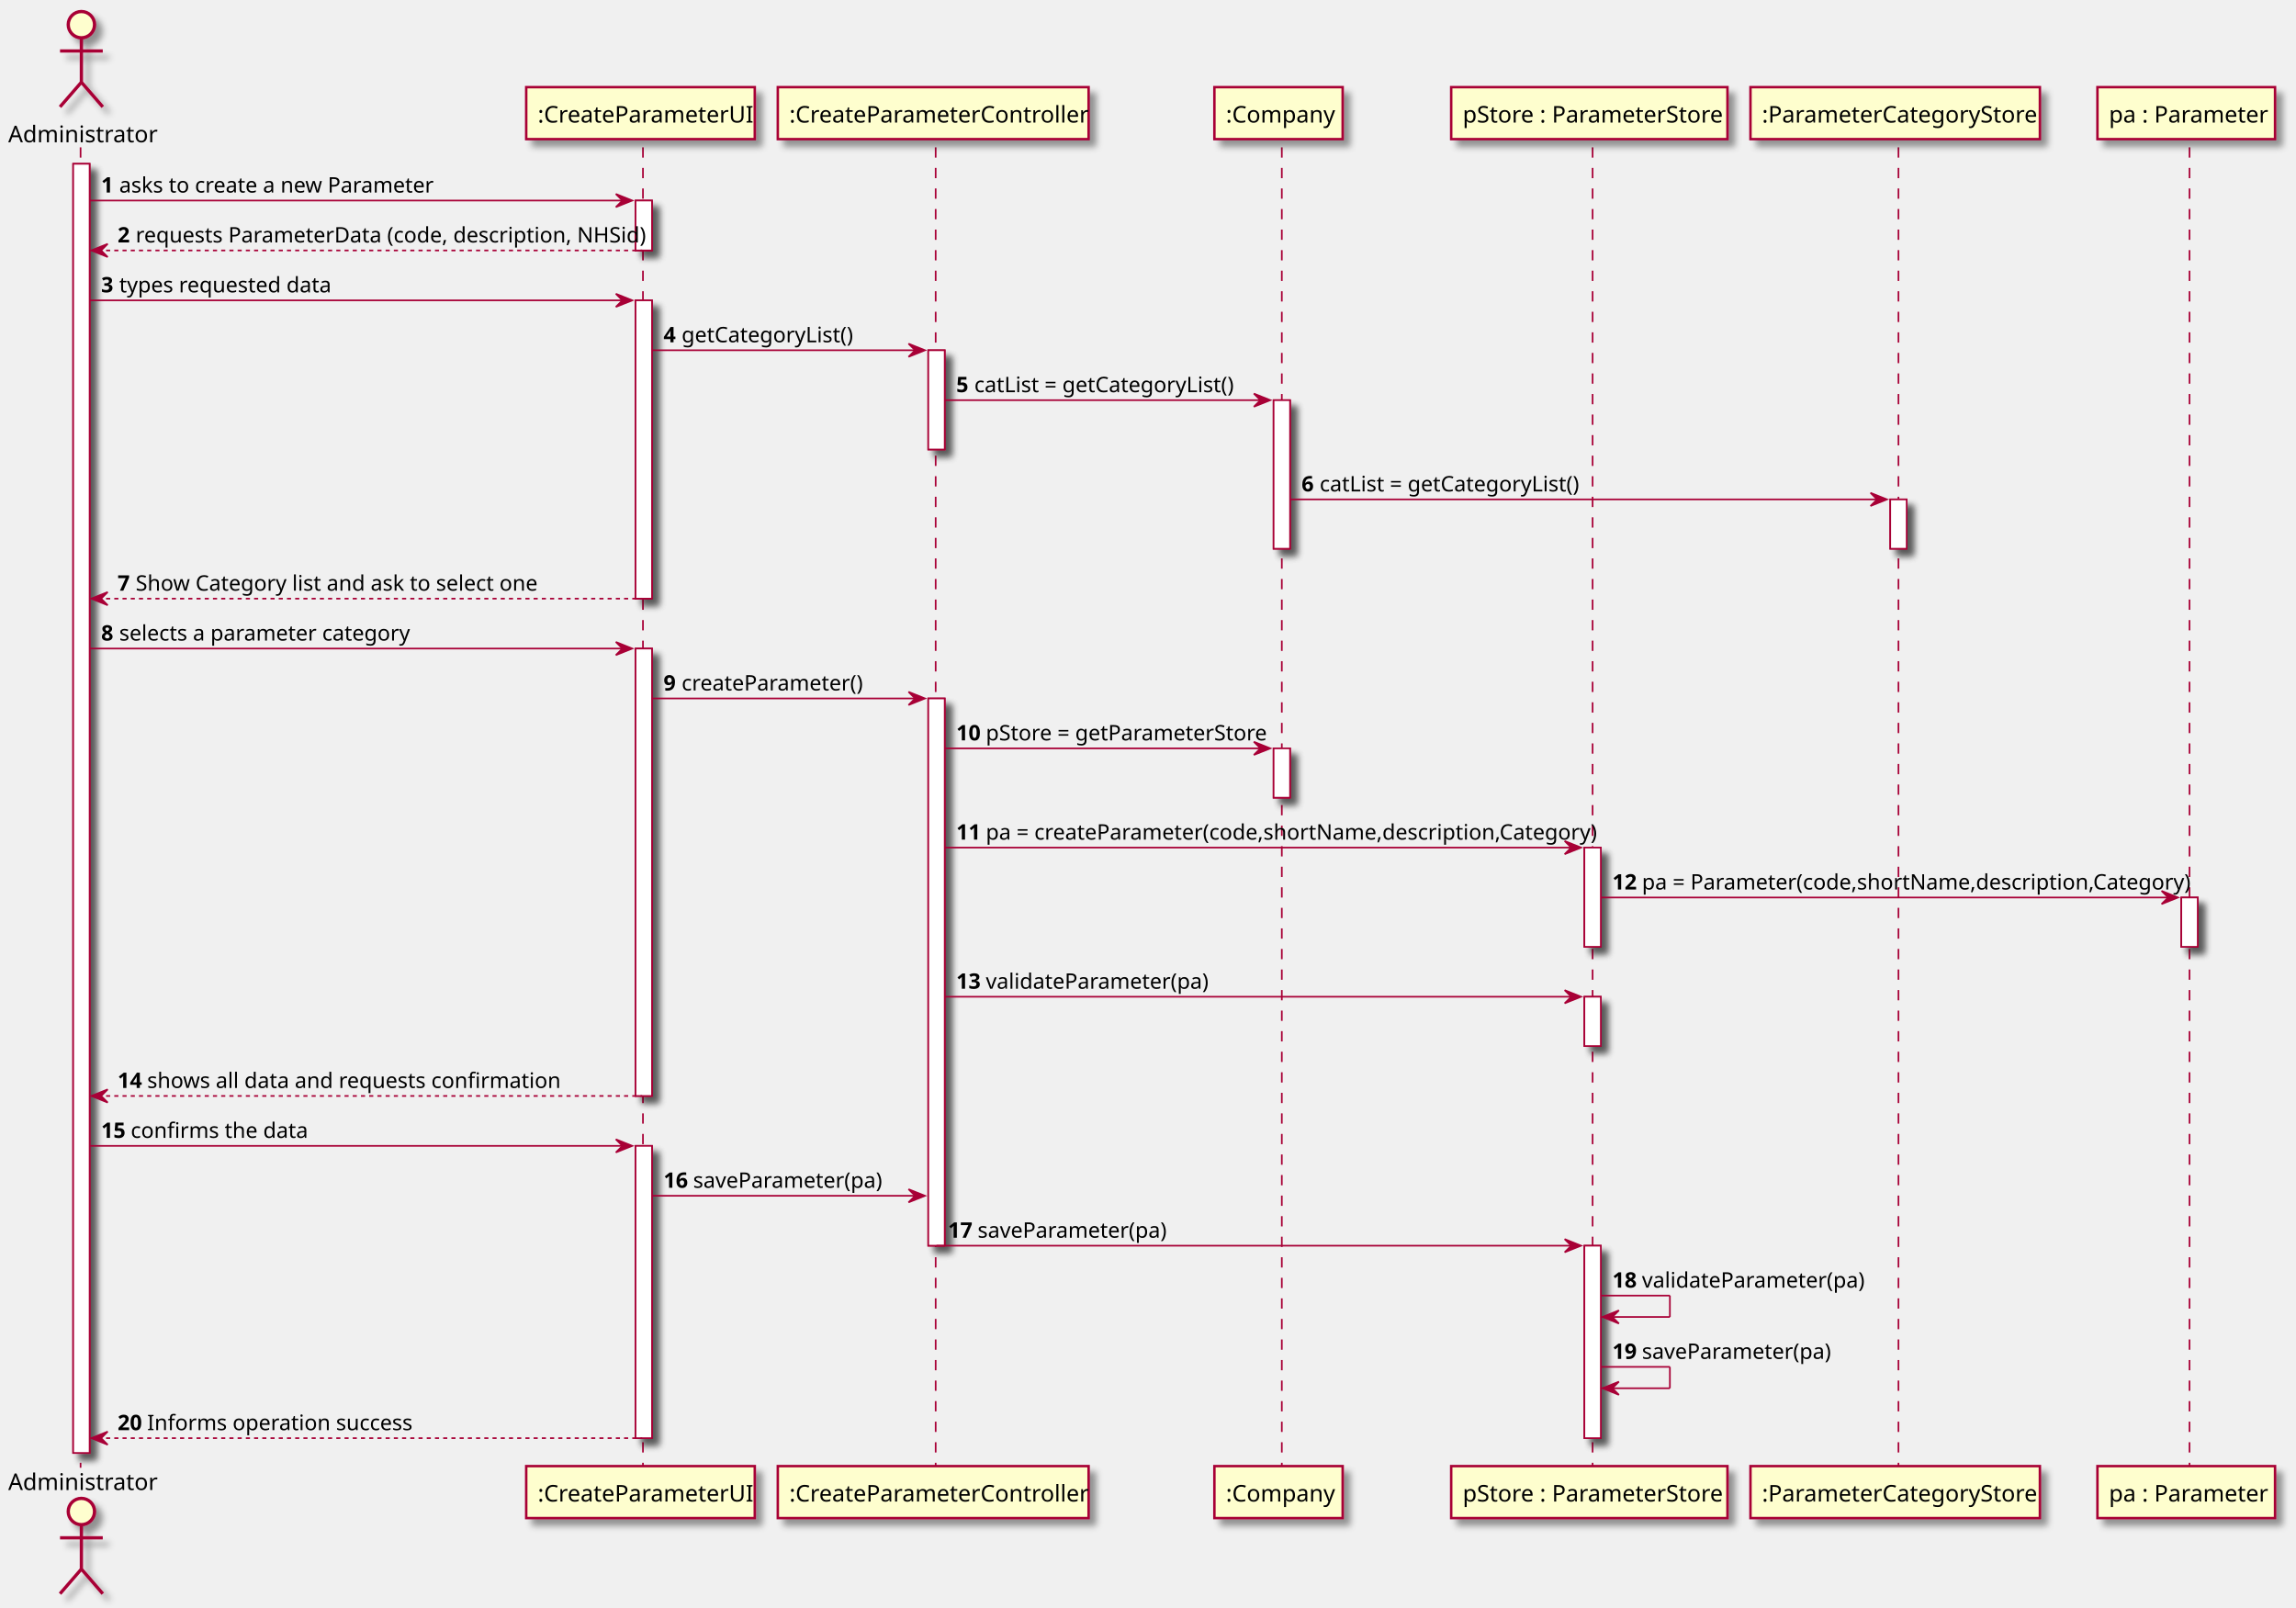
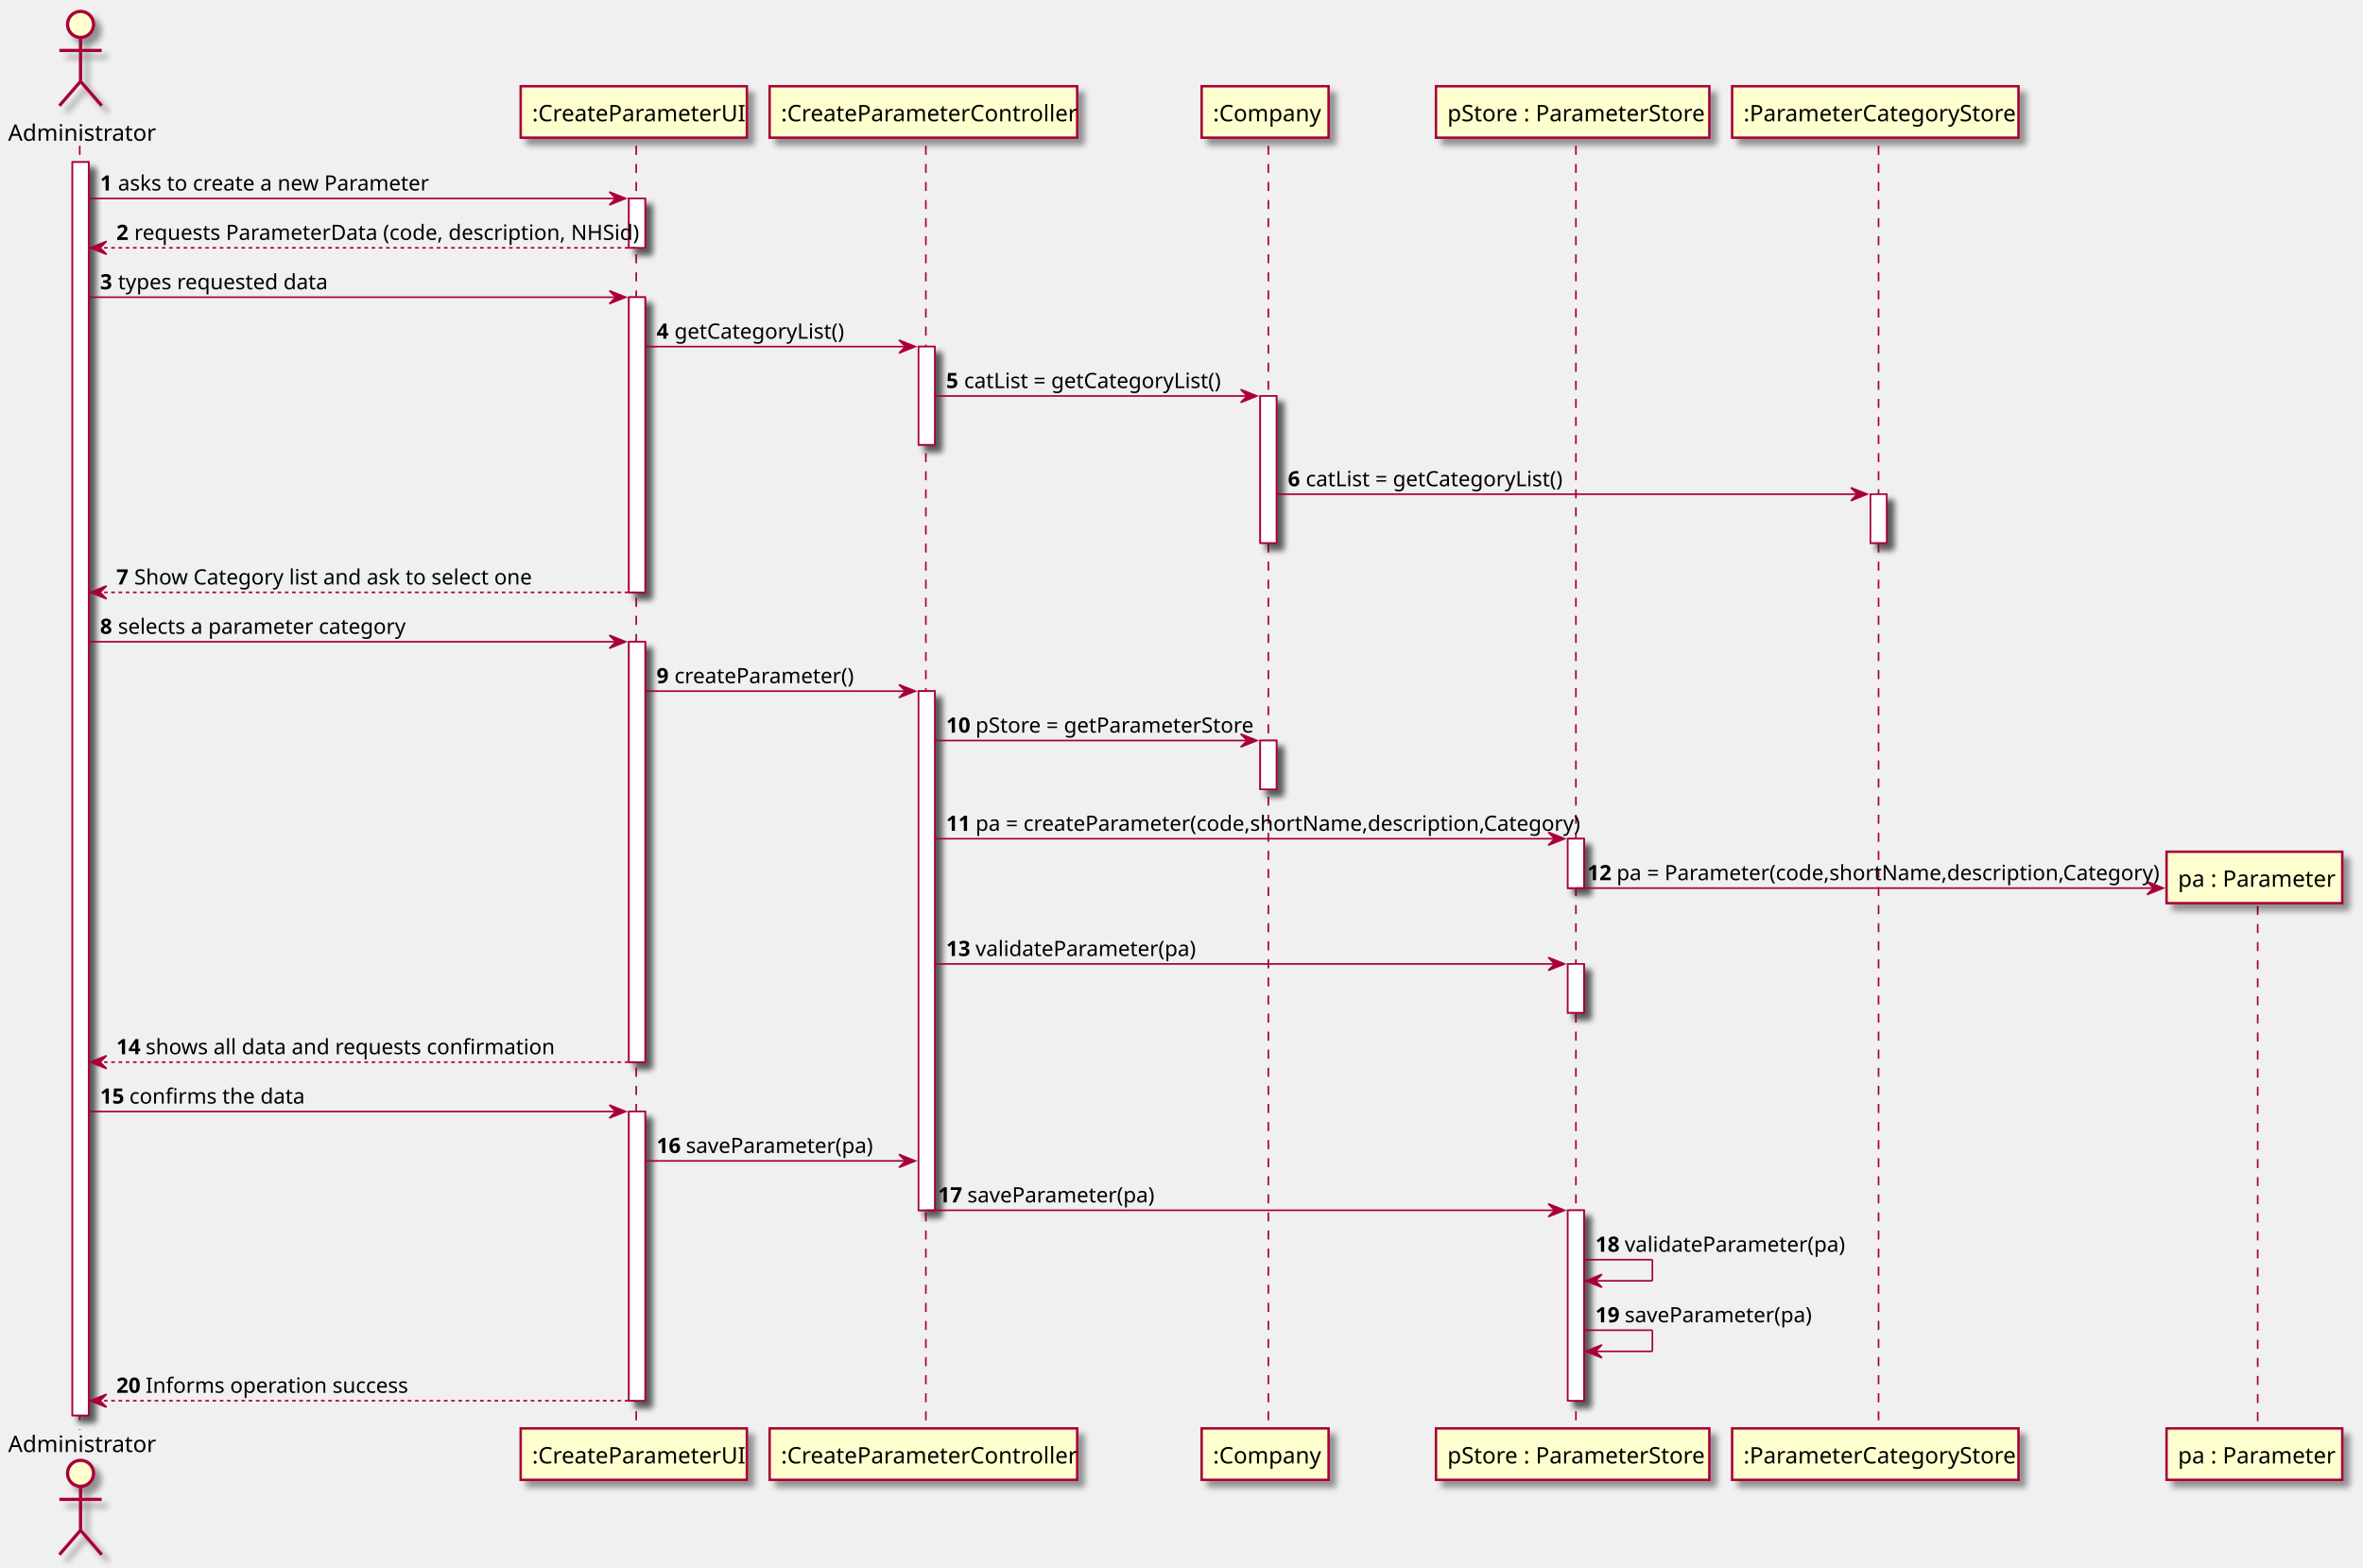
- <svg xmlns="http://www.w3.org/2000/svg" contentScriptType="application/ecmascript" contentStyleType="text/css" height="782.4px" preserveAspectRatio="none" style="width:1117px;height:782px;" version="1.1" viewBox="0 0 1117 782" width="1117.6px" zoomAndPan="magnify">
+ <svg xmlns="http://www.w3.org/2000/svg" contentScriptType="application/ecmascript" contentStyleType="text/css" height="867.6px" preserveAspectRatio="none" style="width:1307px;height:867px;" version="1.1" viewBox="0 0 1307 867" width="1307.7px" zoomAndPan="magnify">
  <defs>
-     <filter height="300%" id="f11ubrimwa6bqv" width="300%" x="-1" y="-1">
-       <feGaussianBlur result="blurOut" stdDeviation="1.6" />
+     <filter height="300%" id="f12y0czcn20yub" width="300%" x="-1" y="-1">
+       <feGaussianBlur result="blurOut" stdDeviation="1.8" />
      <feColorMatrix in="blurOut" result="blurOut2" type="matrix" values="0 0 0 0 0 0 0 0 0 0 0 0 0 0 0 0 0 0 .4 0" />
-       <feOffset dx="3.2" dy="3.2" in="blurOut2" result="blurOut3" />
+       <feOffset dx="3.6" dy="3.6" in="blurOut2" result="blurOut3" />
      <feBlend in="SourceGraphic" in2="blurOut3" mode="normal" />
    </filter>
  </defs>
  <g>
-     <rect fill="#FFFFFF" filter="url(#f11ubrimwa6bqv)" height="627.225" style="stroke:#A80036;stroke-width:0.8;" width="8" x="35.6" y="79.688" />
-     <rect fill="#FFFFFF" filter="url(#f11ubrimwa6bqv)" height="24.281" style="stroke:#A80036;stroke-width:0.8;" width="8" x="309.2" y="97.569" />
-     <rect fill="#FFFFFF" filter="url(#f11ubrimwa6bqv)" height="145.125" style="stroke:#A80036;stroke-width:0.8;" width="8" x="309.2" y="146.131" />
-     <rect fill="#FFFFFF" filter="url(#f11ubrimwa6bqv)" height="217.688" style="stroke:#A80036;stroke-width:0.8;" width="8" x="309.2" y="315.538" />
-     <rect fill="#FFFFFF" filter="url(#f11ubrimwa6bqv)" height="142.206" style="stroke:#A80036;stroke-width:0.8;" width="8" x="309.2" y="557.506" />
-     <rect fill="#FFFFFF" filter="url(#f11ubrimwa6bqv)" height="48.281" style="stroke:#A80036;stroke-width:0.8;" width="8" x="451.6" y="170.412" />
-     <rect fill="#FFFFFF" filter="url(#f11ubrimwa6bqv)" height="266.25" style="stroke:#A80036;stroke-width:0.8;" width="8" x="451.6" y="339.819" />
-     <rect fill="#FFFFFF" filter="url(#f11ubrimwa6bqv)" height="72.281" style="stroke:#A80036;stroke-width:0.8;" width="8" x="619.6" y="194.694" />
-     <rect fill="#FFFFFF" filter="url(#f11ubrimwa6bqv)" height="24" style="stroke:#A80036;stroke-width:0.8;" width="8" x="619.6" y="364.1" />
-     <rect fill="#FFFFFF" filter="url(#f11ubrimwa6bqv)" height="48.281" style="stroke:#A80036;stroke-width:0.8;" width="8" x="770.8" y="412.381" />
-     <rect fill="#FFFFFF" filter="url(#f11ubrimwa6bqv)" height="24" style="stroke:#A80036;stroke-width:0.8;" width="8" x="770.8" y="484.944" />
-     <rect fill="#FFFFFF" filter="url(#f11ubrimwa6bqv)" height="93.644" style="stroke:#A80036;stroke-width:0.8;" width="8" x="770.8" y="606.069" />
-     <rect fill="#FFFFFF" filter="url(#f11ubrimwa6bqv)" height="24" style="stroke:#A80036;stroke-width:0.8;" width="8" x="919.6" y="242.975" />
-     <rect fill="#FFFFFF" filter="url(#f11ubrimwa6bqv)" height="24" style="stroke:#A80036;stroke-width:0.8;" width="8" x="1061.2" y="436.663" />
-     <line style="stroke:#A80036;stroke-width:0.8;stroke-dasharray:5.0,5.0;" x1="39.2" x2="39.2" y1="71.688" y2="714.112" />
-     <line style="stroke:#A80036;stroke-width:0.8;stroke-dasharray:5.0,5.0;" x1="312.8" x2="312.8" y1="71.688" y2="714.112" />
-     <line style="stroke:#A80036;stroke-width:0.8;stroke-dasharray:5.0,5.0;" x1="455.2" x2="455.2" y1="71.688" y2="714.112" />
-     <line style="stroke:#A80036;stroke-width:0.8;stroke-dasharray:5.0,5.0;" x1="623.6" x2="623.6" y1="71.688" y2="714.112" />
-     <line style="stroke:#A80036;stroke-width:0.8;stroke-dasharray:5.0,5.0;" x1="774.8" x2="774.8" y1="71.688" y2="714.112" />
-     <line style="stroke:#A80036;stroke-width:0.8;stroke-dasharray:5.0,5.0;" x1="923.6" x2="923.6" y1="71.688" y2="714.112" />
-     <line style="stroke:#A80036;stroke-width:0.8;stroke-dasharray:5.0,5.0;" x1="1065.2" x2="1065.2" y1="71.688" y2="714.112" />
-     <text fill="#000000" font-family="sans-serif" font-size="11.2" lengthAdjust="spacing" textLength="66.4" x="4" y="69.227">Administrator</text>
-     <ellipse cx="39.6" cy="12" fill="#FEFECE" filter="url(#f11ubrimwa6bqv)" rx="6.4" ry="6.4" style="stroke:#A80036;stroke-width:1.6;" />
-     <path d="M39.6,18.4 L39.6,40 M29.2,24.8 L50,24.8 M39.6,40 L29.2,52 M39.6,40 L50,52 " fill="none" filter="url(#f11ubrimwa6bqv)" style="stroke:#A80036;stroke-width:1.6;" />
-     <text fill="#000000" font-family="sans-serif" font-size="11.2" lengthAdjust="spacing" textLength="66.4" x="4" y="724.939">Administrator</text>
-     <ellipse cx="39.6" cy="735.4" fill="#FEFECE" filter="url(#f11ubrimwa6bqv)" rx="6.4" ry="6.4" style="stroke:#A80036;stroke-width:1.6;" />
-     <path d="M39.6,741.8 L39.6,763.4 M29.2,748.2 L50,748.2 M39.6,763.4 L29.2,775.4 M39.6,763.4 L50,775.4 " fill="none" filter="url(#f11ubrimwa6bqv)" style="stroke:#A80036;stroke-width:1.6;" />
-     <rect fill="#FEFECE" filter="url(#f11ubrimwa6bqv)" height="25.288" style="stroke:#A80036;stroke-width:1.2;" width="111.2" x="256" y="42.4" />
-     <text fill="#000000" font-family="sans-serif" font-size="11.2" lengthAdjust="spacing" textLength="100" x="261.6" y="59.627">:CreateParameterUI</text>
-     <rect fill="#FEFECE" filter="url(#f11ubrimwa6bqv)" height="25.288" style="stroke:#A80036;stroke-width:1.2;" width="111.2" x="256" y="713.312" />
-     <text fill="#000000" font-family="sans-serif" font-size="11.2" lengthAdjust="spacing" textLength="100" x="261.6" y="730.539">:CreateParameterUI</text>
-     <rect fill="#FEFECE" filter="url(#f11ubrimwa6bqv)" height="25.288" style="stroke:#A80036;stroke-width:1.2;" width="151.2" x="378.4" y="42.4" />
-     <text fill="#000000" font-family="sans-serif" font-size="11.2" lengthAdjust="spacing" textLength="140" x="384" y="59.627">:CreateParameterController</text>
-     <rect fill="#FEFECE" filter="url(#f11ubrimwa6bqv)" height="25.288" style="stroke:#A80036;stroke-width:1.2;" width="151.2" x="378.4" y="713.312" />
-     <text fill="#000000" font-family="sans-serif" font-size="11.2" lengthAdjust="spacing" textLength="140" x="384" y="730.539">:CreateParameterController</text>
-     <rect fill="#FEFECE" filter="url(#f11ubrimwa6bqv)" height="25.288" style="stroke:#A80036;stroke-width:1.2;" width="62.4" x="590.8" y="42.4" />
-     <text fill="#000000" font-family="sans-serif" font-size="11.2" lengthAdjust="spacing" textLength="51.2" x="596.4" y="59.627">:Company</text>
-     <rect fill="#FEFECE" filter="url(#f11ubrimwa6bqv)" height="25.288" style="stroke:#A80036;stroke-width:1.2;" width="62.4" x="590.8" y="713.312" />
-     <text fill="#000000" font-family="sans-serif" font-size="11.2" lengthAdjust="spacing" textLength="51.2" x="596.4" y="730.539">:Company</text>
-     <rect fill="#FEFECE" filter="url(#f11ubrimwa6bqv)" height="25.288" style="stroke:#A80036;stroke-width:1.2;" width="134.4" x="706" y="42.4" />
-     <text fill="#000000" font-family="sans-serif" font-size="11.2" lengthAdjust="spacing" textLength="123.2" x="711.6" y="59.627">pStore : ParameterStore</text>
-     <rect fill="#FEFECE" filter="url(#f11ubrimwa6bqv)" height="25.288" style="stroke:#A80036;stroke-width:1.2;" width="134.4" x="706" y="713.312" />
-     <text fill="#000000" font-family="sans-serif" font-size="11.2" lengthAdjust="spacing" textLength="123.2" x="711.6" y="730.539">pStore : ParameterStore</text>
-     <rect fill="#FEFECE" filter="url(#f11ubrimwa6bqv)" height="25.288" style="stroke:#A80036;stroke-width:1.2;" width="140.8" x="851.6" y="42.4" />
-     <text fill="#000000" font-family="sans-serif" font-size="11.2" lengthAdjust="spacing" textLength="129.6" x="857.2" y="59.627">:ParameterCategoryStore</text>
-     <rect fill="#FEFECE" filter="url(#f11ubrimwa6bqv)" height="25.288" style="stroke:#A80036;stroke-width:1.2;" width="140.8" x="851.6" y="713.312" />
-     <text fill="#000000" font-family="sans-serif" font-size="11.2" lengthAdjust="spacing" textLength="129.6" x="857.2" y="730.539">:ParameterCategoryStore</text>
-     <rect fill="#FEFECE" filter="url(#f11ubrimwa6bqv)" height="25.288" style="stroke:#A80036;stroke-width:1.2;" width="86.4" x="1020.4" y="42.4" />
-     <text fill="#000000" font-family="sans-serif" font-size="11.2" lengthAdjust="spacing" textLength="75.2" x="1026" y="59.627">pa : Parameter</text>
-     <rect fill="#FEFECE" filter="url(#f11ubrimwa6bqv)" height="25.288" style="stroke:#A80036;stroke-width:1.2;" width="86.4" x="1020.4" y="713.312" />
-     <text fill="#000000" font-family="sans-serif" font-size="11.2" lengthAdjust="spacing" textLength="75.2" x="1026" y="730.539">pa : Parameter</text>
-     <rect fill="#FFFFFF" filter="url(#f11ubrimwa6bqv)" height="627.225" style="stroke:#A80036;stroke-width:0.8;" width="8" x="35.6" y="79.688" />
-     <rect fill="#FFFFFF" filter="url(#f11ubrimwa6bqv)" height="24.281" style="stroke:#A80036;stroke-width:0.8;" width="8" x="309.2" y="97.569" />
-     <rect fill="#FFFFFF" filter="url(#f11ubrimwa6bqv)" height="145.125" style="stroke:#A80036;stroke-width:0.8;" width="8" x="309.2" y="146.131" />
-     <rect fill="#FFFFFF" filter="url(#f11ubrimwa6bqv)" height="217.688" style="stroke:#A80036;stroke-width:0.8;" width="8" x="309.2" y="315.538" />
-     <rect fill="#FFFFFF" filter="url(#f11ubrimwa6bqv)" height="142.206" style="stroke:#A80036;stroke-width:0.8;" width="8" x="309.2" y="557.506" />
-     <rect fill="#FFFFFF" filter="url(#f11ubrimwa6bqv)" height="48.281" style="stroke:#A80036;stroke-width:0.8;" width="8" x="451.6" y="170.412" />
-     <rect fill="#FFFFFF" filter="url(#f11ubrimwa6bqv)" height="266.25" style="stroke:#A80036;stroke-width:0.8;" width="8" x="451.6" y="339.819" />
-     <rect fill="#FFFFFF" filter="url(#f11ubrimwa6bqv)" height="72.281" style="stroke:#A80036;stroke-width:0.8;" width="8" x="619.6" y="194.694" />
-     <rect fill="#FFFFFF" filter="url(#f11ubrimwa6bqv)" height="24" style="stroke:#A80036;stroke-width:0.8;" width="8" x="619.6" y="364.1" />
-     <rect fill="#FFFFFF" filter="url(#f11ubrimwa6bqv)" height="48.281" style="stroke:#A80036;stroke-width:0.8;" width="8" x="770.8" y="412.381" />
-     <rect fill="#FFFFFF" filter="url(#f11ubrimwa6bqv)" height="24" style="stroke:#A80036;stroke-width:0.8;" width="8" x="770.8" y="484.944" />
-     <rect fill="#FFFFFF" filter="url(#f11ubrimwa6bqv)" height="93.644" style="stroke:#A80036;stroke-width:0.8;" width="8" x="770.8" y="606.069" />
-     <rect fill="#FFFFFF" filter="url(#f11ubrimwa6bqv)" height="24" style="stroke:#A80036;stroke-width:0.8;" width="8" x="919.6" y="242.975" />
-     <rect fill="#FFFFFF" filter="url(#f11ubrimwa6bqv)" height="24" style="stroke:#A80036;stroke-width:0.8;" width="8" x="1061.2" y="436.663" />
-     <polygon fill="#A80036" points="299.6,94.369,307.6,97.569,299.6,100.769,302.8,97.569" style="stroke:#A80036;stroke-width:0.8;" />
-     <line style="stroke:#A80036;stroke-width:0.8;" x1="43.6" x2="304.4" y1="97.569" y2="97.569" />
-     <text fill="#000000" font-family="sans-serif" font-size="10.4" font-weight="bold" lengthAdjust="spacing" textLength="5.6" x="49.2" y="93.684">1</text>
-     <text fill="#000000" font-family="sans-serif" font-size="10.4" lengthAdjust="spacing" textLength="148" x="58" y="93.684">asks to create a new Parameter</text>
-     <polygon fill="#A80036" points="52.4,118.65,44.4,121.85,52.4,125.05,49.2,121.85" style="stroke:#A80036;stroke-width:0.8;" />
-     <line style="stroke:#A80036;stroke-width:0.8;stroke-dasharray:2.0,2.0;" x1="47.6" x2="312.4" y1="121.85" y2="121.85" />
-     <text fill="#000000" font-family="sans-serif" font-size="10.4" font-weight="bold" lengthAdjust="spacing" textLength="5.6" x="57.2" y="117.965">2</text>
-     <text fill="#000000" font-family="sans-serif" font-size="10.4" lengthAdjust="spacing" textLength="237.6" x="66" y="117.965">requests ParameterData (code, description, NHSid)</text>
-     <polygon fill="#A80036" points="299.6,142.931,307.6,146.131,299.6,149.331,302.8,146.131" style="stroke:#A80036;stroke-width:0.8;" />
-     <line style="stroke:#A80036;stroke-width:0.8;" x1="43.6" x2="304.4" y1="146.131" y2="146.131" />
-     <text fill="#000000" font-family="sans-serif" font-size="10.4" font-weight="bold" lengthAdjust="spacing" textLength="5.6" x="49.2" y="142.246">3</text>
-     <text fill="#000000" font-family="sans-serif" font-size="10.4" lengthAdjust="spacing" textLength="97.6" x="58" y="142.246">types requested data</text>
-     <polygon fill="#A80036" points="442,167.213,450,170.412,442,173.613,445.2,170.412" style="stroke:#A80036;stroke-width:0.8;" />
-     <line style="stroke:#A80036;stroke-width:0.8;" x1="317.2" x2="446.8" y1="170.412" y2="170.412" />
-     <text fill="#000000" font-family="sans-serif" font-size="10.4" font-weight="bold" lengthAdjust="spacing" textLength="5.6" x="322.8" y="166.527">4</text>
-     <text fill="#000000" font-family="sans-serif" font-size="10.4" lengthAdjust="spacing" textLength="79.2" x="331.6" y="166.527">getCategoryList()</text>
-     <polygon fill="#A80036" points="610,191.494,618,194.694,610,197.894,613.2,194.694" style="stroke:#A80036;stroke-width:0.8;" />
-     <line style="stroke:#A80036;stroke-width:0.8;" x1="459.6" x2="614.8" y1="194.694" y2="194.694" />
-     <text fill="#000000" font-family="sans-serif" font-size="10.4" font-weight="bold" lengthAdjust="spacing" textLength="5.6" x="465.2" y="190.809">5</text>
-     <text fill="#000000" font-family="sans-serif" font-size="10.4" lengthAdjust="spacing" textLength="123.2" x="474" y="190.809">catList = getCategoryList()</text>
-     <polygon fill="#A80036" points="910,239.775,918,242.975,910,246.175,913.2,242.975" style="stroke:#A80036;stroke-width:0.8;" />
-     <line style="stroke:#A80036;stroke-width:0.8;" x1="627.6" x2="914.8" y1="242.975" y2="242.975" />
-     <text fill="#000000" font-family="sans-serif" font-size="10.4" font-weight="bold" lengthAdjust="spacing" textLength="5.6" x="633.2" y="239.09">6</text>
-     <text fill="#000000" font-family="sans-serif" font-size="10.4" lengthAdjust="spacing" textLength="123.2" x="642" y="239.09">catList = getCategoryList()</text>
-     <polygon fill="#A80036" points="52.4,288.056,44.4,291.256,52.4,294.456,49.2,291.256" style="stroke:#A80036;stroke-width:0.8;" />
-     <line style="stroke:#A80036;stroke-width:0.8;stroke-dasharray:2.0,2.0;" x1="47.6" x2="312.4" y1="291.256" y2="291.256" />
-     <text fill="#000000" font-family="sans-serif" font-size="10.4" font-weight="bold" lengthAdjust="spacing" textLength="5.6" x="57.2" y="287.371">7</text>
-     <text fill="#000000" font-family="sans-serif" font-size="10.4" lengthAdjust="spacing" textLength="190.4" x="66" y="287.371">Show Category list and ask to select one</text>
-     <polygon fill="#A80036" points="299.6,312.337,307.6,315.538,299.6,318.738,302.8,315.538" style="stroke:#A80036;stroke-width:0.8;" />
-     <line style="stroke:#A80036;stroke-width:0.8;" x1="43.6" x2="304.4" y1="315.538" y2="315.538" />
-     <text fill="#000000" font-family="sans-serif" font-size="10.4" font-weight="bold" lengthAdjust="spacing" textLength="5.6" x="49.2" y="311.652">8</text>
-     <text fill="#000000" font-family="sans-serif" font-size="10.4" lengthAdjust="spacing" textLength="135.2" x="58" y="311.652">selects a parameter category</text>
-     <polygon fill="#A80036" points="442,336.619,450,339.819,442,343.019,445.2,339.819" style="stroke:#A80036;stroke-width:0.8;" />
-     <line style="stroke:#A80036;stroke-width:0.8;" x1="317.2" x2="446.8" y1="339.819" y2="339.819" />
-     <text fill="#000000" font-family="sans-serif" font-size="10.4" font-weight="bold" lengthAdjust="spacing" textLength="5.6" x="322.8" y="335.934">9</text>
-     <text fill="#000000" font-family="sans-serif" font-size="10.4" lengthAdjust="spacing" textLength="83.2" x="331.6" y="335.934">createParameter()</text>
-     <polygon fill="#A80036" points="610,360.9,618,364.1,610,367.3,613.2,364.1" style="stroke:#A80036;stroke-width:0.8;" />
-     <line style="stroke:#A80036;stroke-width:0.8;" x1="459.6" x2="614.8" y1="364.1" y2="364.1" />
-     <text fill="#000000" font-family="sans-serif" font-size="10.4" font-weight="bold" lengthAdjust="spacing" textLength="11.2" x="465.2" y="360.215">10</text>
-     <text fill="#000000" font-family="sans-serif" font-size="10.4" lengthAdjust="spacing" textLength="130.4" x="479.6" y="360.215">pStore = getParameterStore</text>
-     <polygon fill="#A80036" points="761.2,409.181,769.2,412.381,761.2,415.581,764.4,412.381" style="stroke:#A80036;stroke-width:0.8;" />
-     <line style="stroke:#A80036;stroke-width:0.8;" x1="459.6" x2="766" y1="412.381" y2="412.381" />
-     <text fill="#000000" font-family="sans-serif" font-size="10.4" font-weight="bold" lengthAdjust="spacing" textLength="11.2" x="465.2" y="408.496">11</text>
-     <text fill="#000000" font-family="sans-serif" font-size="10.4" lengthAdjust="spacing" textLength="281.6" x="479.6" y="408.496">pa = createParameter(code,shortName,description,Category)</text>
-     <polygon fill="#A80036" points="1051.6,433.462,1059.6,436.663,1051.6,439.863,1054.8,436.663" style="stroke:#A80036;stroke-width:0.8;" />
-     <line style="stroke:#A80036;stroke-width:0.8;" x1="778.8" x2="1056.4" y1="436.663" y2="436.663" />
-     <text fill="#000000" font-family="sans-serif" font-size="10.4" font-weight="bold" lengthAdjust="spacing" textLength="11.2" x="784.4" y="432.777">12</text>
-     <text fill="#000000" font-family="sans-serif" font-size="10.4" lengthAdjust="spacing" textLength="252.8" x="798.8" y="432.777">pa = Parameter(code,shortName,description,Category)</text>
-     <polygon fill="#A80036" points="761.2,481.744,769.2,484.944,761.2,488.144,764.4,484.944" style="stroke:#A80036;stroke-width:0.8;" />
-     <line style="stroke:#A80036;stroke-width:0.8;" x1="459.6" x2="766" y1="484.944" y2="484.944" />
-     <text fill="#000000" font-family="sans-serif" font-size="10.4" font-weight="bold" lengthAdjust="spacing" textLength="11.2" x="465.2" y="481.059">13</text>
-     <text fill="#000000" font-family="sans-serif" font-size="10.4" lengthAdjust="spacing" textLength="100" x="479.6" y="481.059">validateParameter(pa)</text>
-     <polygon fill="#A80036" points="52.4,530.025,44.4,533.225,52.4,536.425,49.2,533.225" style="stroke:#A80036;stroke-width:0.8;" />
-     <line style="stroke:#A80036;stroke-width:0.8;stroke-dasharray:2.0,2.0;" x1="47.6" x2="312.4" y1="533.225" y2="533.225" />
-     <text fill="#000000" font-family="sans-serif" font-size="10.4" font-weight="bold" lengthAdjust="spacing" textLength="11.2" x="57.2" y="529.34">14</text>
-     <text fill="#000000" font-family="sans-serif" font-size="10.4" lengthAdjust="spacing" textLength="188.8" x="71.6" y="529.34">shows all data and requests confirmation</text>
-     <polygon fill="#A80036" points="299.6,554.306,307.6,557.506,299.6,560.706,302.8,557.506" style="stroke:#A80036;stroke-width:0.8;" />
-     <line style="stroke:#A80036;stroke-width:0.8;" x1="43.6" x2="304.4" y1="557.506" y2="557.506" />
-     <text fill="#000000" font-family="sans-serif" font-size="10.4" font-weight="bold" lengthAdjust="spacing" textLength="11.2" x="49.2" y="553.621">15</text>
-     <text fill="#000000" font-family="sans-serif" font-size="10.4" lengthAdjust="spacing" textLength="80" x="63.6" y="553.621">confirms the data</text>
-     <polygon fill="#A80036" points="442,578.587,450,581.788,442,584.987,445.2,581.788" style="stroke:#A80036;stroke-width:0.8;" />
-     <line style="stroke:#A80036;stroke-width:0.8;" x1="317.2" x2="446.8" y1="581.788" y2="581.788" />
-     <text fill="#000000" font-family="sans-serif" font-size="10.4" font-weight="bold" lengthAdjust="spacing" textLength="11.2" x="322.8" y="577.902">16</text>
-     <text fill="#000000" font-family="sans-serif" font-size="10.4" lengthAdjust="spacing" textLength="86.4" x="337.2" y="577.902">saveParameter(pa)</text>
-     <polygon fill="#A80036" points="761.2,602.869,769.2,606.069,761.2,609.269,764.4,606.069" style="stroke:#A80036;stroke-width:0.8;" />
-     <line style="stroke:#A80036;stroke-width:0.8;" x1="455.6" x2="766" y1="606.069" y2="606.069" />
-     <text fill="#000000" font-family="sans-serif" font-size="10.4" font-weight="bold" lengthAdjust="spacing" textLength="11.2" x="461.2" y="602.184">17</text>
-     <text fill="#000000" font-family="sans-serif" font-size="10.4" lengthAdjust="spacing" textLength="86.4" x="475.6" y="602.184">saveParameter(pa)</text>
-     <line style="stroke:#A80036;stroke-width:0.8;" x1="778.8" x2="812.4" y1="630.35" y2="630.35" />
-     <line style="stroke:#A80036;stroke-width:0.8;" x1="812.4" x2="812.4" y1="630.35" y2="640.75" />
-     <line style="stroke:#A80036;stroke-width:0.8;" x1="779.6" x2="812.4" y1="640.75" y2="640.75" />
-     <polygon fill="#A80036" points="787.6,637.55,779.6,640.75,787.6,643.95,784.4,640.75" style="stroke:#A80036;stroke-width:0.8;" />
-     <text fill="#000000" font-family="sans-serif" font-size="10.4" font-weight="bold" lengthAdjust="spacing" textLength="11.2" x="784.4" y="626.465">18</text>
-     <text fill="#000000" font-family="sans-serif" font-size="10.4" lengthAdjust="spacing" textLength="100" x="798.8" y="626.465">validateParameter(pa)</text>
-     <line style="stroke:#A80036;stroke-width:0.8;" x1="778.8" x2="812.4" y1="665.031" y2="665.031" />
-     <line style="stroke:#A80036;stroke-width:0.8;" x1="812.4" x2="812.4" y1="665.031" y2="675.431" />
-     <line style="stroke:#A80036;stroke-width:0.8;" x1="779.6" x2="812.4" y1="675.431" y2="675.431" />
-     <polygon fill="#A80036" points="787.6,672.231,779.6,675.431,787.6,678.631,784.4,675.431" style="stroke:#A80036;stroke-width:0.8;" />
-     <text fill="#000000" font-family="sans-serif" font-size="10.4" font-weight="bold" lengthAdjust="spacing" textLength="11.2" x="784.4" y="661.146">19</text>
-     <text fill="#000000" font-family="sans-serif" font-size="10.4" lengthAdjust="spacing" textLength="86.4" x="798.8" y="661.146">saveParameter(pa)</text>
-     <polygon fill="#A80036" points="52.4,696.513,44.4,699.712,52.4,702.913,49.2,699.712" style="stroke:#A80036;stroke-width:0.8;" />
-     <line style="stroke:#A80036;stroke-width:0.8;stroke-dasharray:2.0,2.0;" x1="47.6" x2="312.4" y1="699.712" y2="699.712" />
-     <text fill="#000000" font-family="sans-serif" font-size="10.4" font-weight="bold" lengthAdjust="spacing" textLength="11.2" x="57.2" y="695.827">20</text>
-     <text fill="#000000" font-family="sans-serif" font-size="10.4" lengthAdjust="spacing" textLength="121.6" x="71.6" y="695.827">Informs operation success</text>
+     <rect fill="#FFFFFF" filter="url(#f12y0czcn20yub)" height="693.26" style="stroke:#A80036;stroke-width:0.9;" width="9" x="40.05" y="89.648" />
+     <rect fill="#FFFFFF" filter="url(#f12y0czcn20yub)" height="27.316" style="stroke:#A80036;stroke-width:0.9;" width="9" x="347.85" y="109.765" />
+     <rect fill="#FFFFFF" filter="url(#f12y0czcn20yub)" height="163.266" style="stroke:#A80036;stroke-width:0.9;" width="9" x="347.85" y="164.398" />
+     <rect fill="#FFFFFF" filter="url(#f12y0czcn20yub)" height="232.53" style="stroke:#A80036;stroke-width:0.9;" width="9" x="347.85" y="354.98" />
+     <rect fill="#FFFFFF" filter="url(#f12y0czcn20yub)" height="159.982" style="stroke:#A80036;stroke-width:0.9;" width="9" x="347.85" y="614.827" />
+     <rect fill="#FFFFFF" filter="url(#f12y0czcn20yub)" height="54.316" style="stroke:#A80036;stroke-width:0.9;" width="9" x="508.05" y="191.714" />
+     <rect fill="#FFFFFF" filter="url(#f12y0czcn20yub)" height="287.163" style="stroke:#A80036;stroke-width:0.9;" width="9" x="508.05" y="382.296" />
+     <rect fill="#FFFFFF" filter="url(#f12y0czcn20yub)" height="81.316" style="stroke:#A80036;stroke-width:0.9;" width="9" x="697.05" y="219.03" />
+     <rect fill="#FFFFFF" filter="url(#f12y0czcn20yub)" height="27" style="stroke:#A80036;stroke-width:0.9;" width="9" x="697.05" y="409.613" />
+     <rect fill="#FFFFFF" filter="url(#f12y0czcn20yub)" height="27.316" style="stroke:#A80036;stroke-width:0.9;" width="9" x="867.15" y="463.929" />
+     <rect fill="#FFFFFF" filter="url(#f12y0czcn20yub)" height="27" style="stroke:#A80036;stroke-width:0.9;" width="9" x="867.15" y="533.194" />
+     <rect fill="#FFFFFF" filter="url(#f12y0czcn20yub)" height="105.349" style="stroke:#A80036;stroke-width:0.9;" width="9" x="867.15" y="669.459" />
+     <rect fill="#FFFFFF" filter="url(#f12y0czcn20yub)" height="27" style="stroke:#A80036;stroke-width:0.9;" width="9" x="1034.55" y="273.347" />
+     <line style="stroke:#A80036;stroke-width:0.9;stroke-dasharray:5.0,5.0;" x1="44.1" x2="44.1" y1="80.648" y2="791.009" />
+     <line style="stroke:#A80036;stroke-width:0.9;stroke-dasharray:5.0,5.0;" x1="351.9" x2="351.9" y1="80.648" y2="791.009" />
+     <line style="stroke:#A80036;stroke-width:0.9;stroke-dasharray:5.0,5.0;" x1="512.1" x2="512.1" y1="80.648" y2="791.009" />
+     <line style="stroke:#A80036;stroke-width:0.9;stroke-dasharray:5.0,5.0;" x1="701.55" x2="701.55" y1="80.648" y2="791.009" />
+     <line style="stroke:#A80036;stroke-width:0.9;stroke-dasharray:5.0,5.0;" x1="871.65" x2="871.65" y1="80.648" y2="791.009" />
+     <line style="stroke:#A80036;stroke-width:0.9;stroke-dasharray:5.0,5.0;" x1="1039.05" x2="1039.05" y1="80.648" y2="791.009" />
+     <line style="stroke:#A80036;stroke-width:0.9;stroke-dasharray:5.0,5.0;" x1="1248.75" x2="1248.75" y1="501.103" y2="791.009" />
+     <text fill="#000000" font-family="sans-serif" font-size="12.6" lengthAdjust="spacing" textLength="74.7" x="4.5" y="77.88">Administrator</text>
+     <ellipse cx="44.55" cy="13.5" fill="#FEFECE" filter="url(#f12y0czcn20yub)" rx="7.2" ry="7.2" style="stroke:#A80036;stroke-width:1.8;" />
+     <path d="M44.55,20.7 L44.55,45 M32.85,27.9 L56.25,27.9 M44.55,45 L32.85,58.5 M44.55,45 L56.25,58.5 " fill="none" filter="url(#f12y0czcn20yub)" style="stroke:#A80036;stroke-width:1.8;" />
+     <text fill="#000000" font-family="sans-serif" font-size="12.6" lengthAdjust="spacing" textLength="74.7" x="4.5" y="803.188">Administrator</text>
+     <ellipse cx="44.55" cy="814.957" fill="#FEFECE" filter="url(#f12y0czcn20yub)" rx="7.2" ry="7.2" style="stroke:#A80036;stroke-width:1.8;" />
+     <path d="M44.55,822.157 L44.55,846.457 M32.85,829.357 L56.25,829.357 M44.55,846.457 L32.85,859.957 M44.55,846.457 L56.25,859.957 " fill="none" filter="url(#f12y0czcn20yub)" style="stroke:#A80036;stroke-width:1.8;" />
+     <rect fill="#FEFECE" filter="url(#f12y0czcn20yub)" height="28.448" style="stroke:#A80036;stroke-width:1.35;" width="125.1" x="288" y="47.7" />
+     <text fill="#000000" font-family="sans-serif" font-size="12.6" lengthAdjust="spacing" textLength="112.5" x="294.3" y="67.08">:CreateParameterUI</text>
+     <rect fill="#FEFECE" filter="url(#f12y0czcn20yub)" height="28.448" style="stroke:#A80036;stroke-width:1.35;" width="125.1" x="288" y="790.109" />
+     <text fill="#000000" font-family="sans-serif" font-size="12.6" lengthAdjust="spacing" textLength="112.5" x="294.3" y="809.489">:CreateParameterUI</text>
+     <rect fill="#FEFECE" filter="url(#f12y0czcn20yub)" height="28.448" style="stroke:#A80036;stroke-width:1.35;" width="170.1" x="425.7" y="47.7" />
+     <text fill="#000000" font-family="sans-serif" font-size="12.6" lengthAdjust="spacing" textLength="157.5" x="432" y="67.08">:CreateParameterController</text>
+     <rect fill="#FEFECE" filter="url(#f12y0czcn20yub)" height="28.448" style="stroke:#A80036;stroke-width:1.35;" width="170.1" x="425.7" y="790.109" />
+     <text fill="#000000" font-family="sans-serif" font-size="12.6" lengthAdjust="spacing" textLength="157.5" x="432" y="809.489">:CreateParameterController</text>
+     <rect fill="#FEFECE" filter="url(#f12y0czcn20yub)" height="28.448" style="stroke:#A80036;stroke-width:1.35;" width="70.2" x="664.65" y="47.7" />
+     <text fill="#000000" font-family="sans-serif" font-size="12.6" lengthAdjust="spacing" textLength="57.6" x="670.95" y="67.08">:Company</text>
+     <rect fill="#FEFECE" filter="url(#f12y0czcn20yub)" height="28.448" style="stroke:#A80036;stroke-width:1.35;" width="70.2" x="664.65" y="790.109" />
+     <text fill="#000000" font-family="sans-serif" font-size="12.6" lengthAdjust="spacing" textLength="57.6" x="670.95" y="809.489">:Company</text>
+     <rect fill="#FEFECE" filter="url(#f12y0czcn20yub)" height="28.448" style="stroke:#A80036;stroke-width:1.35;" width="151.2" x="794.25" y="47.7" />
+     <text fill="#000000" font-family="sans-serif" font-size="12.6" lengthAdjust="spacing" textLength="138.6" x="800.55" y="67.08">pStore : ParameterStore</text>
+     <rect fill="#FEFECE" filter="url(#f12y0czcn20yub)" height="28.448" style="stroke:#A80036;stroke-width:1.35;" width="151.2" x="794.25" y="790.109" />
+     <text fill="#000000" font-family="sans-serif" font-size="12.6" lengthAdjust="spacing" textLength="138.6" x="800.55" y="809.489">pStore : ParameterStore</text>
+     <rect fill="#FEFECE" filter="url(#f12y0czcn20yub)" height="28.448" style="stroke:#A80036;stroke-width:1.35;" width="158.4" x="958.05" y="47.7" />
+     <text fill="#000000" font-family="sans-serif" font-size="12.6" lengthAdjust="spacing" textLength="145.8" x="964.35" y="67.08">:ParameterCategoryStore</text>
+     <rect fill="#FEFECE" filter="url(#f12y0czcn20yub)" height="28.448" style="stroke:#A80036;stroke-width:1.35;" width="158.4" x="958.05" y="790.109" />
+     <text fill="#000000" font-family="sans-serif" font-size="12.6" lengthAdjust="spacing" textLength="145.8" x="964.35" y="809.489">:ParameterCategoryStore</text>
+     <rect fill="#FEFECE" filter="url(#f12y0czcn20yub)" height="28.448" style="stroke:#A80036;stroke-width:1.35;" width="97.2" x="1198.35" y="790.109" />
+     <text fill="#000000" font-family="sans-serif" font-size="12.6" lengthAdjust="spacing" textLength="84.6" x="1204.65" y="809.489">pa : Parameter</text>
+     <rect fill="#FFFFFF" filter="url(#f12y0czcn20yub)" height="693.26" style="stroke:#A80036;stroke-width:0.9;" width="9" x="40.05" y="89.648" />
+     <rect fill="#FFFFFF" filter="url(#f12y0czcn20yub)" height="27.316" style="stroke:#A80036;stroke-width:0.9;" width="9" x="347.85" y="109.765" />
+     <rect fill="#FFFFFF" filter="url(#f12y0czcn20yub)" height="163.266" style="stroke:#A80036;stroke-width:0.9;" width="9" x="347.85" y="164.398" />
+     <rect fill="#FFFFFF" filter="url(#f12y0czcn20yub)" height="232.53" style="stroke:#A80036;stroke-width:0.9;" width="9" x="347.85" y="354.98" />
+     <rect fill="#FFFFFF" filter="url(#f12y0czcn20yub)" height="159.982" style="stroke:#A80036;stroke-width:0.9;" width="9" x="347.85" y="614.827" />
+     <rect fill="#FFFFFF" filter="url(#f12y0czcn20yub)" height="54.316" style="stroke:#A80036;stroke-width:0.9;" width="9" x="508.05" y="191.714" />
+     <rect fill="#FFFFFF" filter="url(#f12y0czcn20yub)" height="287.163" style="stroke:#A80036;stroke-width:0.9;" width="9" x="508.05" y="382.296" />
+     <rect fill="#FFFFFF" filter="url(#f12y0czcn20yub)" height="81.316" style="stroke:#A80036;stroke-width:0.9;" width="9" x="697.05" y="219.03" />
+     <rect fill="#FFFFFF" filter="url(#f12y0czcn20yub)" height="27" style="stroke:#A80036;stroke-width:0.9;" width="9" x="697.05" y="409.613" />
+     <rect fill="#FFFFFF" filter="url(#f12y0czcn20yub)" height="27.316" style="stroke:#A80036;stroke-width:0.9;" width="9" x="867.15" y="463.929" />
+     <rect fill="#FFFFFF" filter="url(#f12y0czcn20yub)" height="27" style="stroke:#A80036;stroke-width:0.9;" width="9" x="867.15" y="533.194" />
+     <rect fill="#FFFFFF" filter="url(#f12y0czcn20yub)" height="105.349" style="stroke:#A80036;stroke-width:0.9;" width="9" x="867.15" y="669.459" />
+     <rect fill="#FFFFFF" filter="url(#f12y0czcn20yub)" height="27" style="stroke:#A80036;stroke-width:0.9;" width="9" x="1034.55" y="273.347" />
+     <polygon fill="#A80036" points="337.05,106.165,346.05,109.765,337.05,113.365,340.65,109.765" style="stroke:#A80036;stroke-width:0.9;" />
+     <line style="stroke:#A80036;stroke-width:0.9;" x1="49.05" x2="342.45" y1="109.765" y2="109.765" />
+     <text fill="#000000" font-family="sans-serif" font-size="11.7" font-weight="bold" lengthAdjust="spacing" textLength="6.3" x="55.35" y="105.394">1</text>
+     <text fill="#000000" font-family="sans-serif" font-size="11.7" lengthAdjust="spacing" textLength="166.5" x="65.25" y="105.394">asks to create a new Parameter</text>
+     <polygon fill="#A80036" points="58.95,133.481,49.95,137.081,58.95,140.681,55.35,137.081" style="stroke:#A80036;stroke-width:0.9;" />
+     <line style="stroke:#A80036;stroke-width:0.9;stroke-dasharray:2.0,2.0;" x1="53.55" x2="351.45" y1="137.081" y2="137.081" />
+     <text fill="#000000" font-family="sans-serif" font-size="11.7" font-weight="bold" lengthAdjust="spacing" textLength="6.3" x="64.35" y="132.71">2</text>
+     <text fill="#000000" font-family="sans-serif" font-size="11.7" lengthAdjust="spacing" textLength="267.3" x="74.25" y="132.71">requests ParameterData (code, description, NHSid)</text>
+     <polygon fill="#A80036" points="337.05,160.798,346.05,164.398,337.05,167.998,340.65,164.398" style="stroke:#A80036;stroke-width:0.9;" />
+     <line style="stroke:#A80036;stroke-width:0.9;" x1="49.05" x2="342.45" y1="164.398" y2="164.398" />
+     <text fill="#000000" font-family="sans-serif" font-size="11.7" font-weight="bold" lengthAdjust="spacing" textLength="6.3" x="55.35" y="160.027">3</text>
+     <text fill="#000000" font-family="sans-serif" font-size="11.7" lengthAdjust="spacing" textLength="109.8" x="65.25" y="160.027">types requested data</text>
+     <polygon fill="#A80036" points="497.25,188.114,506.25,191.714,497.25,195.314,500.85,191.714" style="stroke:#A80036;stroke-width:0.9;" />
+     <line style="stroke:#A80036;stroke-width:0.9;" x1="356.85" x2="502.65" y1="191.714" y2="191.714" />
+     <text fill="#000000" font-family="sans-serif" font-size="11.7" font-weight="bold" lengthAdjust="spacing" textLength="6.3" x="363.15" y="187.343">4</text>
+     <text fill="#000000" font-family="sans-serif" font-size="11.7" lengthAdjust="spacing" textLength="89.1" x="373.05" y="187.343">getCategoryList()</text>
+     <polygon fill="#A80036" points="686.25,215.43,695.25,219.03,686.25,222.631,689.85,219.03" style="stroke:#A80036;stroke-width:0.9;" />
+     <line style="stroke:#A80036;stroke-width:0.9;" x1="517.05" x2="691.65" y1="219.03" y2="219.03" />
+     <text fill="#000000" font-family="sans-serif" font-size="11.7" font-weight="bold" lengthAdjust="spacing" textLength="6.3" x="523.35" y="214.66">5</text>
+     <text fill="#000000" font-family="sans-serif" font-size="11.7" lengthAdjust="spacing" textLength="138.6" x="533.25" y="214.66">catList = getCategoryList()</text>
+     <polygon fill="#A80036" points="1023.75,269.747,1032.75,273.347,1023.75,276.947,1027.35,273.347" style="stroke:#A80036;stroke-width:0.9;" />
+     <line style="stroke:#A80036;stroke-width:0.9;" x1="706.05" x2="1029.15" y1="273.347" y2="273.347" />
+     <text fill="#000000" font-family="sans-serif" font-size="11.7" font-weight="bold" lengthAdjust="spacing" textLength="6.3" x="712.35" y="268.976">6</text>
+     <text fill="#000000" font-family="sans-serif" font-size="11.7" lengthAdjust="spacing" textLength="138.6" x="722.25" y="268.976">catList = getCategoryList()</text>
+     <polygon fill="#A80036" points="58.95,324.063,49.95,327.663,58.95,331.263,55.35,327.663" style="stroke:#A80036;stroke-width:0.9;" />
+     <line style="stroke:#A80036;stroke-width:0.9;stroke-dasharray:2.0,2.0;" x1="53.55" x2="351.45" y1="327.663" y2="327.663" />
+     <text fill="#000000" font-family="sans-serif" font-size="11.7" font-weight="bold" lengthAdjust="spacing" textLength="6.3" x="64.35" y="323.293">7</text>
+     <text fill="#000000" font-family="sans-serif" font-size="11.7" lengthAdjust="spacing" textLength="214.2" x="74.25" y="323.293">Show Category list and ask to select one</text>
+     <polygon fill="#A80036" points="337.05,351.38,346.05,354.98,337.05,358.58,340.65,354.98" style="stroke:#A80036;stroke-width:0.9;" />
+     <line style="stroke:#A80036;stroke-width:0.9;" x1="49.05" x2="342.45" y1="354.98" y2="354.98" />
+     <text fill="#000000" font-family="sans-serif" font-size="11.7" font-weight="bold" lengthAdjust="spacing" textLength="6.3" x="55.35" y="350.609">8</text>
+     <text fill="#000000" font-family="sans-serif" font-size="11.7" lengthAdjust="spacing" textLength="152.1" x="65.25" y="350.609">selects a parameter category</text>
+     <polygon fill="#A80036" points="497.25,378.696,506.25,382.296,497.25,385.896,500.85,382.296" style="stroke:#A80036;stroke-width:0.9;" />
+     <line style="stroke:#A80036;stroke-width:0.9;" x1="356.85" x2="502.65" y1="382.296" y2="382.296" />
+     <text fill="#000000" font-family="sans-serif" font-size="11.7" font-weight="bold" lengthAdjust="spacing" textLength="6.3" x="363.15" y="377.925">9</text>
+     <text fill="#000000" font-family="sans-serif" font-size="11.7" lengthAdjust="spacing" textLength="93.6" x="373.05" y="377.925">createParameter()</text>
+     <polygon fill="#A80036" points="686.25,406.012,695.25,409.613,686.25,413.212,689.85,409.613" style="stroke:#A80036;stroke-width:0.9;" />
+     <line style="stroke:#A80036;stroke-width:0.9;" x1="517.05" x2="691.65" y1="409.613" y2="409.613" />
+     <text fill="#000000" font-family="sans-serif" font-size="11.7" font-weight="bold" lengthAdjust="spacing" textLength="12.6" x="523.35" y="405.242">10</text>
+     <text fill="#000000" font-family="sans-serif" font-size="11.7" lengthAdjust="spacing" textLength="146.7" x="539.55" y="405.242">pStore = getParameterStore</text>
+     <polygon fill="#A80036" points="856.35,460.329,865.35,463.929,856.35,467.529,859.95,463.929" style="stroke:#A80036;stroke-width:0.9;" />
+     <line style="stroke:#A80036;stroke-width:0.9;" x1="517.05" x2="861.75" y1="463.929" y2="463.929" />
+     <text fill="#000000" font-family="sans-serif" font-size="11.7" font-weight="bold" lengthAdjust="spacing" textLength="12.6" x="523.35" y="459.558">11</text>
+     <text fill="#000000" font-family="sans-serif" font-size="11.7" lengthAdjust="spacing" textLength="316.8" x="539.55" y="459.558">pa = createParameter(code,shortName,description,Category)</text>
+     <polygon fill="#A80036" points="1187.55,487.645,1196.55,491.245,1187.55,494.845,1191.15,491.245" style="stroke:#A80036;stroke-width:0.9;" />
+     <line style="stroke:#A80036;stroke-width:0.9;" x1="871.65" x2="1192.95" y1="491.245" y2="491.245" />
+     <text fill="#000000" font-family="sans-serif" font-size="11.7" font-weight="bold" lengthAdjust="spacing" textLength="12.6" x="877.95" y="486.875">12</text>
+     <text fill="#000000" font-family="sans-serif" font-size="11.7" lengthAdjust="spacing" textLength="284.4" x="894.15" y="486.875">pa = Parameter(code,shortName,description,Category)</text>
+     <rect fill="#FEFECE" filter="url(#f12y0czcn20yub)" height="28.448" style="stroke:#A80036;stroke-width:1.35;" width="97.2" x="1198.35" y="471.129" />
+     <text fill="#000000" font-family="sans-serif" font-size="12.6" lengthAdjust="spacing" textLength="84.6" x="1204.65" y="490.509">pa : Parameter</text>
+     <polygon fill="#A80036" points="856.35,529.594,865.35,533.194,856.35,536.794,859.95,533.194" style="stroke:#A80036;stroke-width:0.9;" />
+     <line style="stroke:#A80036;stroke-width:0.9;" x1="517.05" x2="861.75" y1="533.194" y2="533.194" />
+     <text fill="#000000" font-family="sans-serif" font-size="11.7" font-weight="bold" lengthAdjust="spacing" textLength="12.6" x="523.35" y="528.823">13</text>
+     <text fill="#000000" font-family="sans-serif" font-size="11.7" lengthAdjust="spacing" textLength="112.5" x="539.55" y="528.823">validateParameter(pa)</text>
+     <polygon fill="#A80036" points="58.95,583.91,49.95,587.51,58.95,591.11,55.35,587.51" style="stroke:#A80036;stroke-width:0.9;" />
+     <line style="stroke:#A80036;stroke-width:0.9;stroke-dasharray:2.0,2.0;" x1="53.55" x2="351.45" y1="587.51" y2="587.51" />
+     <text fill="#000000" font-family="sans-serif" font-size="11.7" font-weight="bold" lengthAdjust="spacing" textLength="12.6" x="64.35" y="583.139">14</text>
+     <text fill="#000000" font-family="sans-serif" font-size="11.7" lengthAdjust="spacing" textLength="212.4" x="80.55" y="583.139">shows all data and requests confirmation</text>
+     <polygon fill="#A80036" points="337.05,611.227,346.05,614.827,337.05,618.427,340.65,614.827" style="stroke:#A80036;stroke-width:0.9;" />
+     <line style="stroke:#A80036;stroke-width:0.9;" x1="49.05" x2="342.45" y1="614.827" y2="614.827" />
+     <text fill="#000000" font-family="sans-serif" font-size="11.7" font-weight="bold" lengthAdjust="spacing" textLength="12.6" x="55.35" y="610.456">15</text>
+     <text fill="#000000" font-family="sans-serif" font-size="11.7" lengthAdjust="spacing" textLength="90" x="71.55" y="610.456">confirms the data</text>
+     <polygon fill="#A80036" points="497.25,638.543,506.25,642.143,497.25,645.743,500.85,642.143" style="stroke:#A80036;stroke-width:0.9;" />
+     <line style="stroke:#A80036;stroke-width:0.9;" x1="356.85" x2="502.65" y1="642.143" y2="642.143" />
+     <text fill="#000000" font-family="sans-serif" font-size="11.7" font-weight="bold" lengthAdjust="spacing" textLength="12.6" x="363.15" y="637.772">16</text>
+     <text fill="#000000" font-family="sans-serif" font-size="11.7" lengthAdjust="spacing" textLength="97.2" x="379.35" y="637.772">saveParameter(pa)</text>
+     <polygon fill="#A80036" points="856.35,665.859,865.35,669.459,856.35,673.059,859.95,669.459" style="stroke:#A80036;stroke-width:0.9;" />
+     <line style="stroke:#A80036;stroke-width:0.9;" x1="512.55" x2="861.75" y1="669.459" y2="669.459" />
+     <text fill="#000000" font-family="sans-serif" font-size="11.7" font-weight="bold" lengthAdjust="spacing" textLength="12.6" x="518.85" y="665.089">17</text>
+     <text fill="#000000" font-family="sans-serif" font-size="11.7" lengthAdjust="spacing" textLength="97.2" x="535.05" y="665.089">saveParameter(pa)</text>
+     <line style="stroke:#A80036;stroke-width:0.9;" x1="876.15" x2="913.95" y1="696.776" y2="696.776" />
+     <line style="stroke:#A80036;stroke-width:0.9;" x1="913.95" x2="913.95" y1="696.776" y2="708.476" />
+     <line style="stroke:#A80036;stroke-width:0.9;" x1="877.05" x2="913.95" y1="708.476" y2="708.476" />
+     <polygon fill="#A80036" points="886.05,704.876,877.05,708.476,886.05,712.076,882.45,708.476" style="stroke:#A80036;stroke-width:0.9;" />
+     <text fill="#000000" font-family="sans-serif" font-size="11.7" font-weight="bold" lengthAdjust="spacing" textLength="12.6" x="882.45" y="692.405">18</text>
+     <text fill="#000000" font-family="sans-serif" font-size="11.7" lengthAdjust="spacing" textLength="112.5" x="898.65" y="692.405">validateParameter(pa)</text>
+     <line style="stroke:#A80036;stroke-width:0.9;" x1="876.15" x2="913.95" y1="735.792" y2="735.792" />
+     <line style="stroke:#A80036;stroke-width:0.9;" x1="913.95" x2="913.95" y1="735.792" y2="747.492" />
+     <line style="stroke:#A80036;stroke-width:0.9;" x1="877.05" x2="913.95" y1="747.492" y2="747.492" />
+     <polygon fill="#A80036" points="886.05,743.892,877.05,747.492,886.05,751.092,882.45,747.492" style="stroke:#A80036;stroke-width:0.9;" />
+     <text fill="#000000" font-family="sans-serif" font-size="11.7" font-weight="bold" lengthAdjust="spacing" textLength="12.6" x="882.45" y="731.421">19</text>
+     <text fill="#000000" font-family="sans-serif" font-size="11.7" lengthAdjust="spacing" textLength="97.2" x="898.65" y="731.421">saveParameter(pa)</text>
+     <polygon fill="#A80036" points="58.95,771.209,49.95,774.809,58.95,778.409,55.35,774.809" style="stroke:#A80036;stroke-width:0.9;" />
+     <line style="stroke:#A80036;stroke-width:0.9;stroke-dasharray:2.0,2.0;" x1="53.55" x2="351.45" y1="774.809" y2="774.809" />
+     <text fill="#000000" font-family="sans-serif" font-size="11.7" font-weight="bold" lengthAdjust="spacing" textLength="12.6" x="64.35" y="770.438">20</text>
+     <text fill="#000000" font-family="sans-serif" font-size="11.7" lengthAdjust="spacing" textLength="136.8" x="80.55" y="770.438">Informs operation success</text>
  </g>
</svg>
